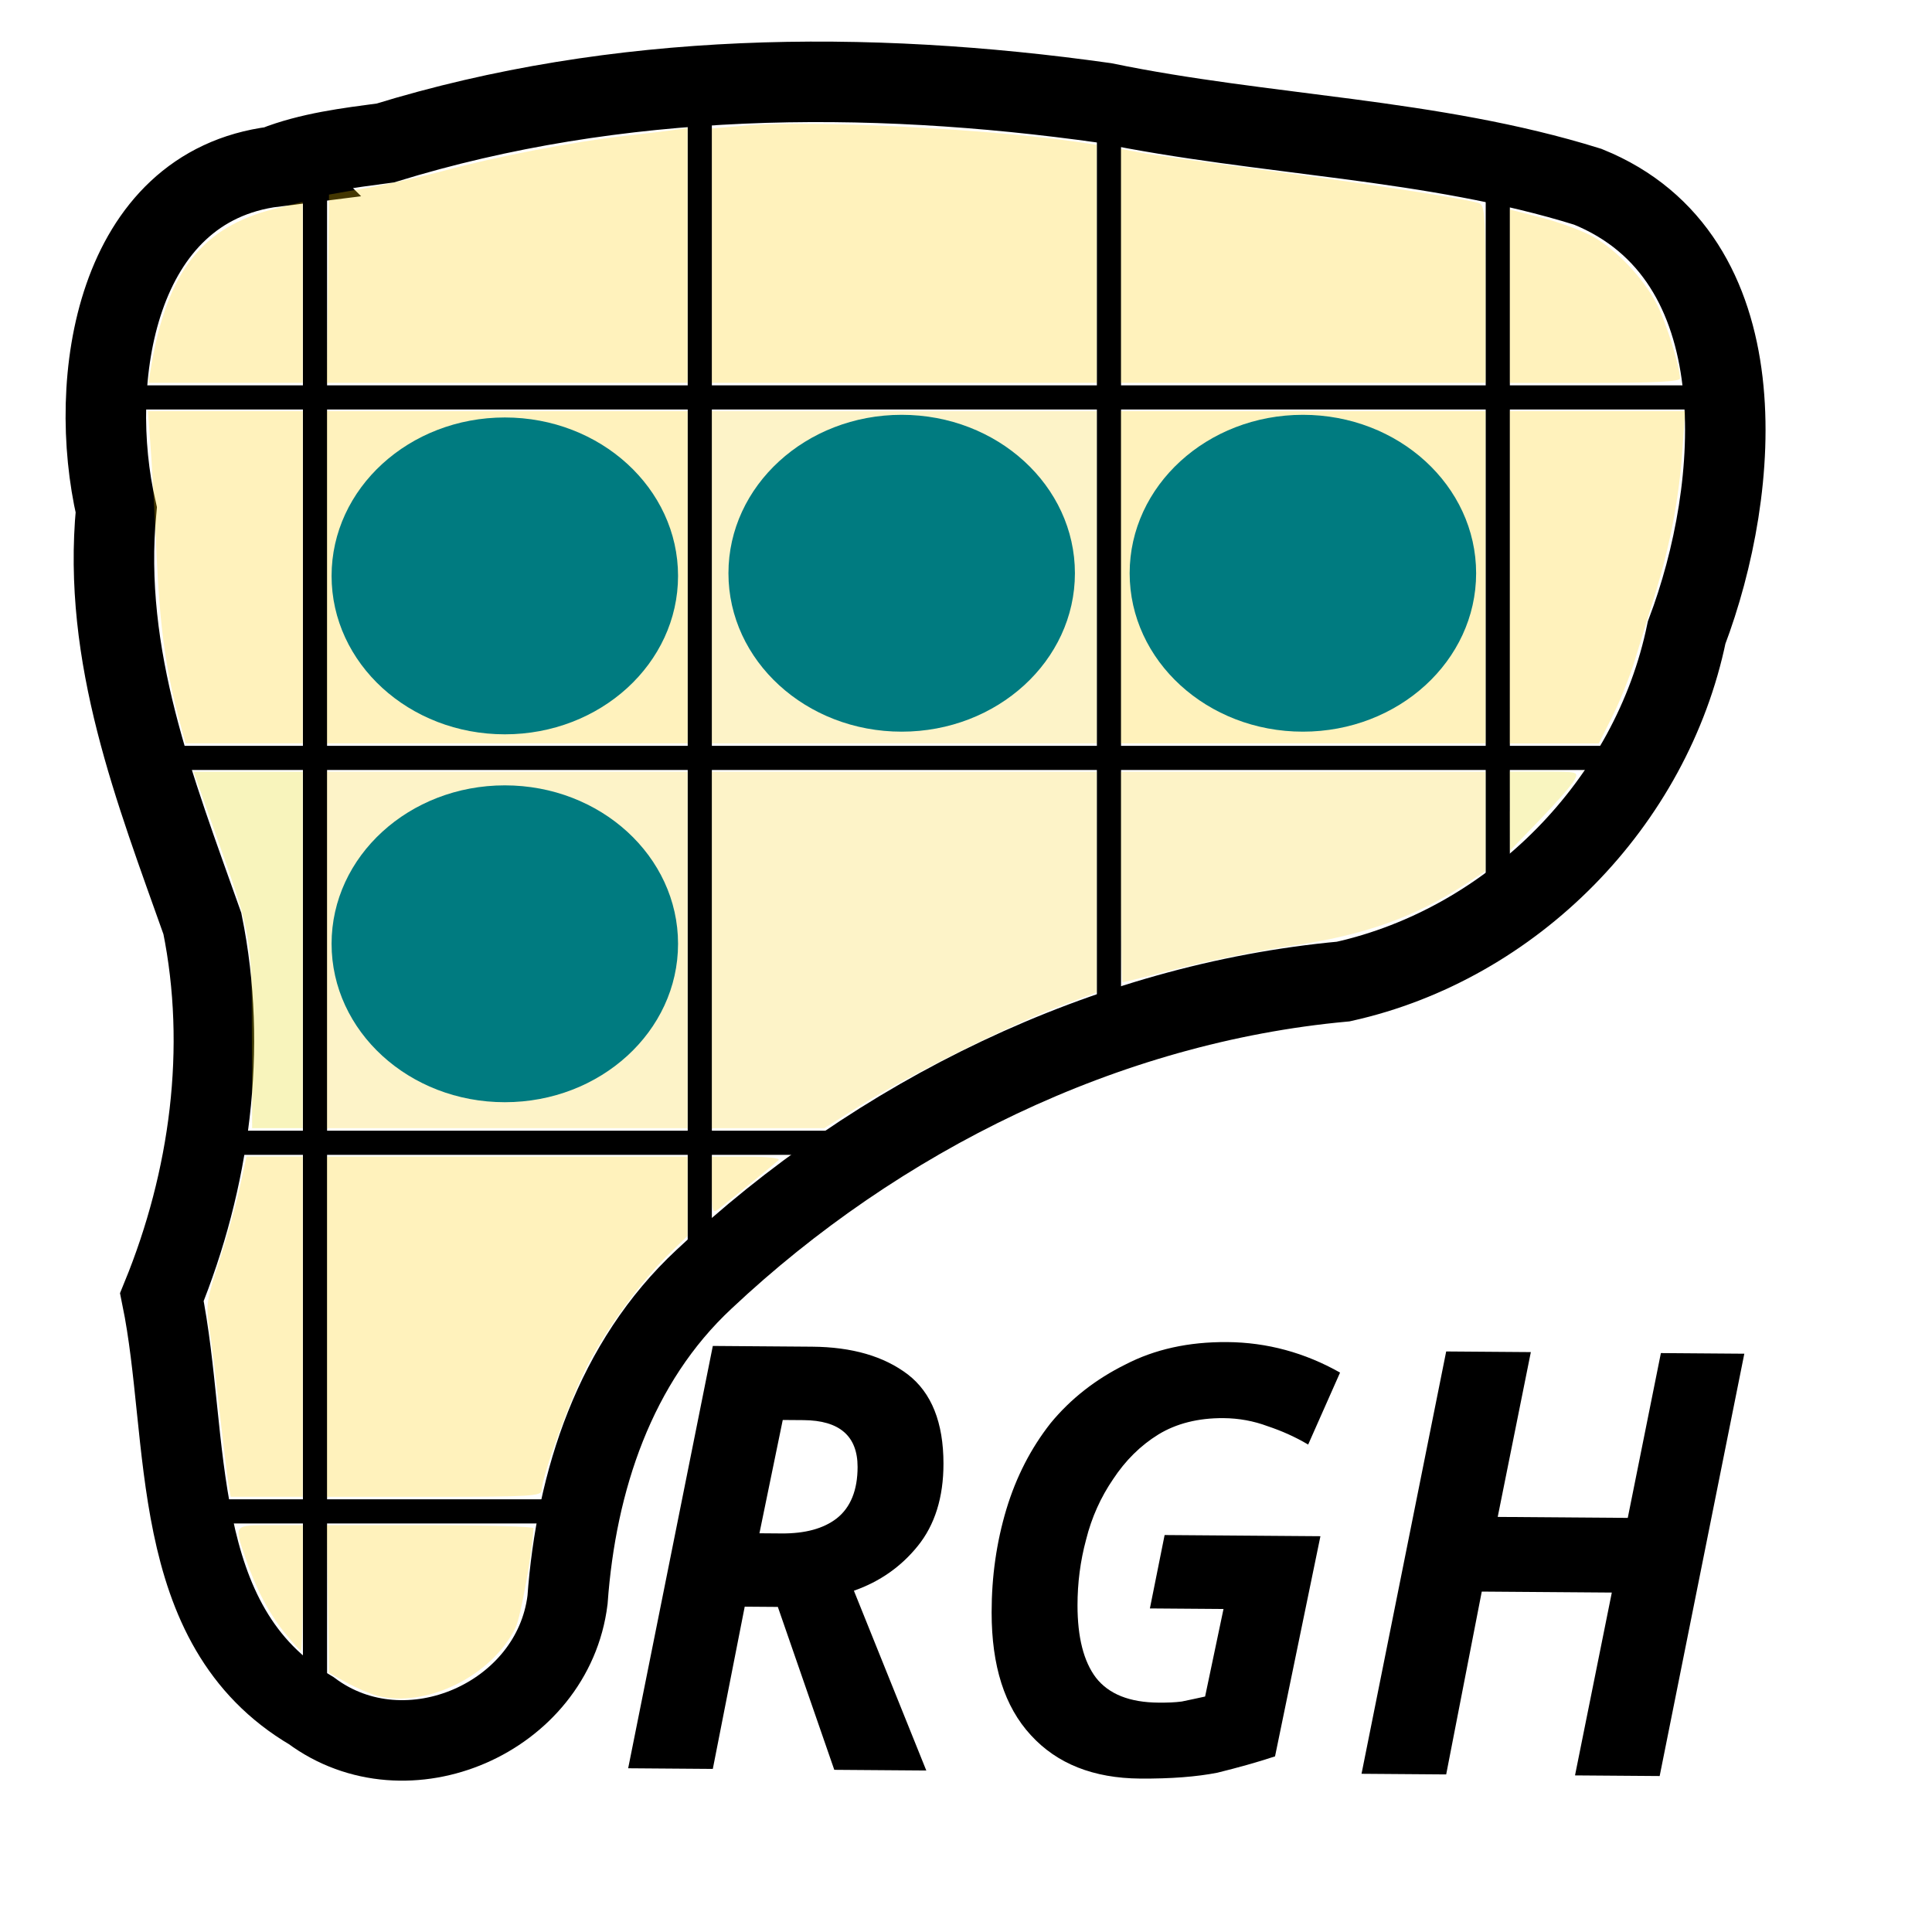
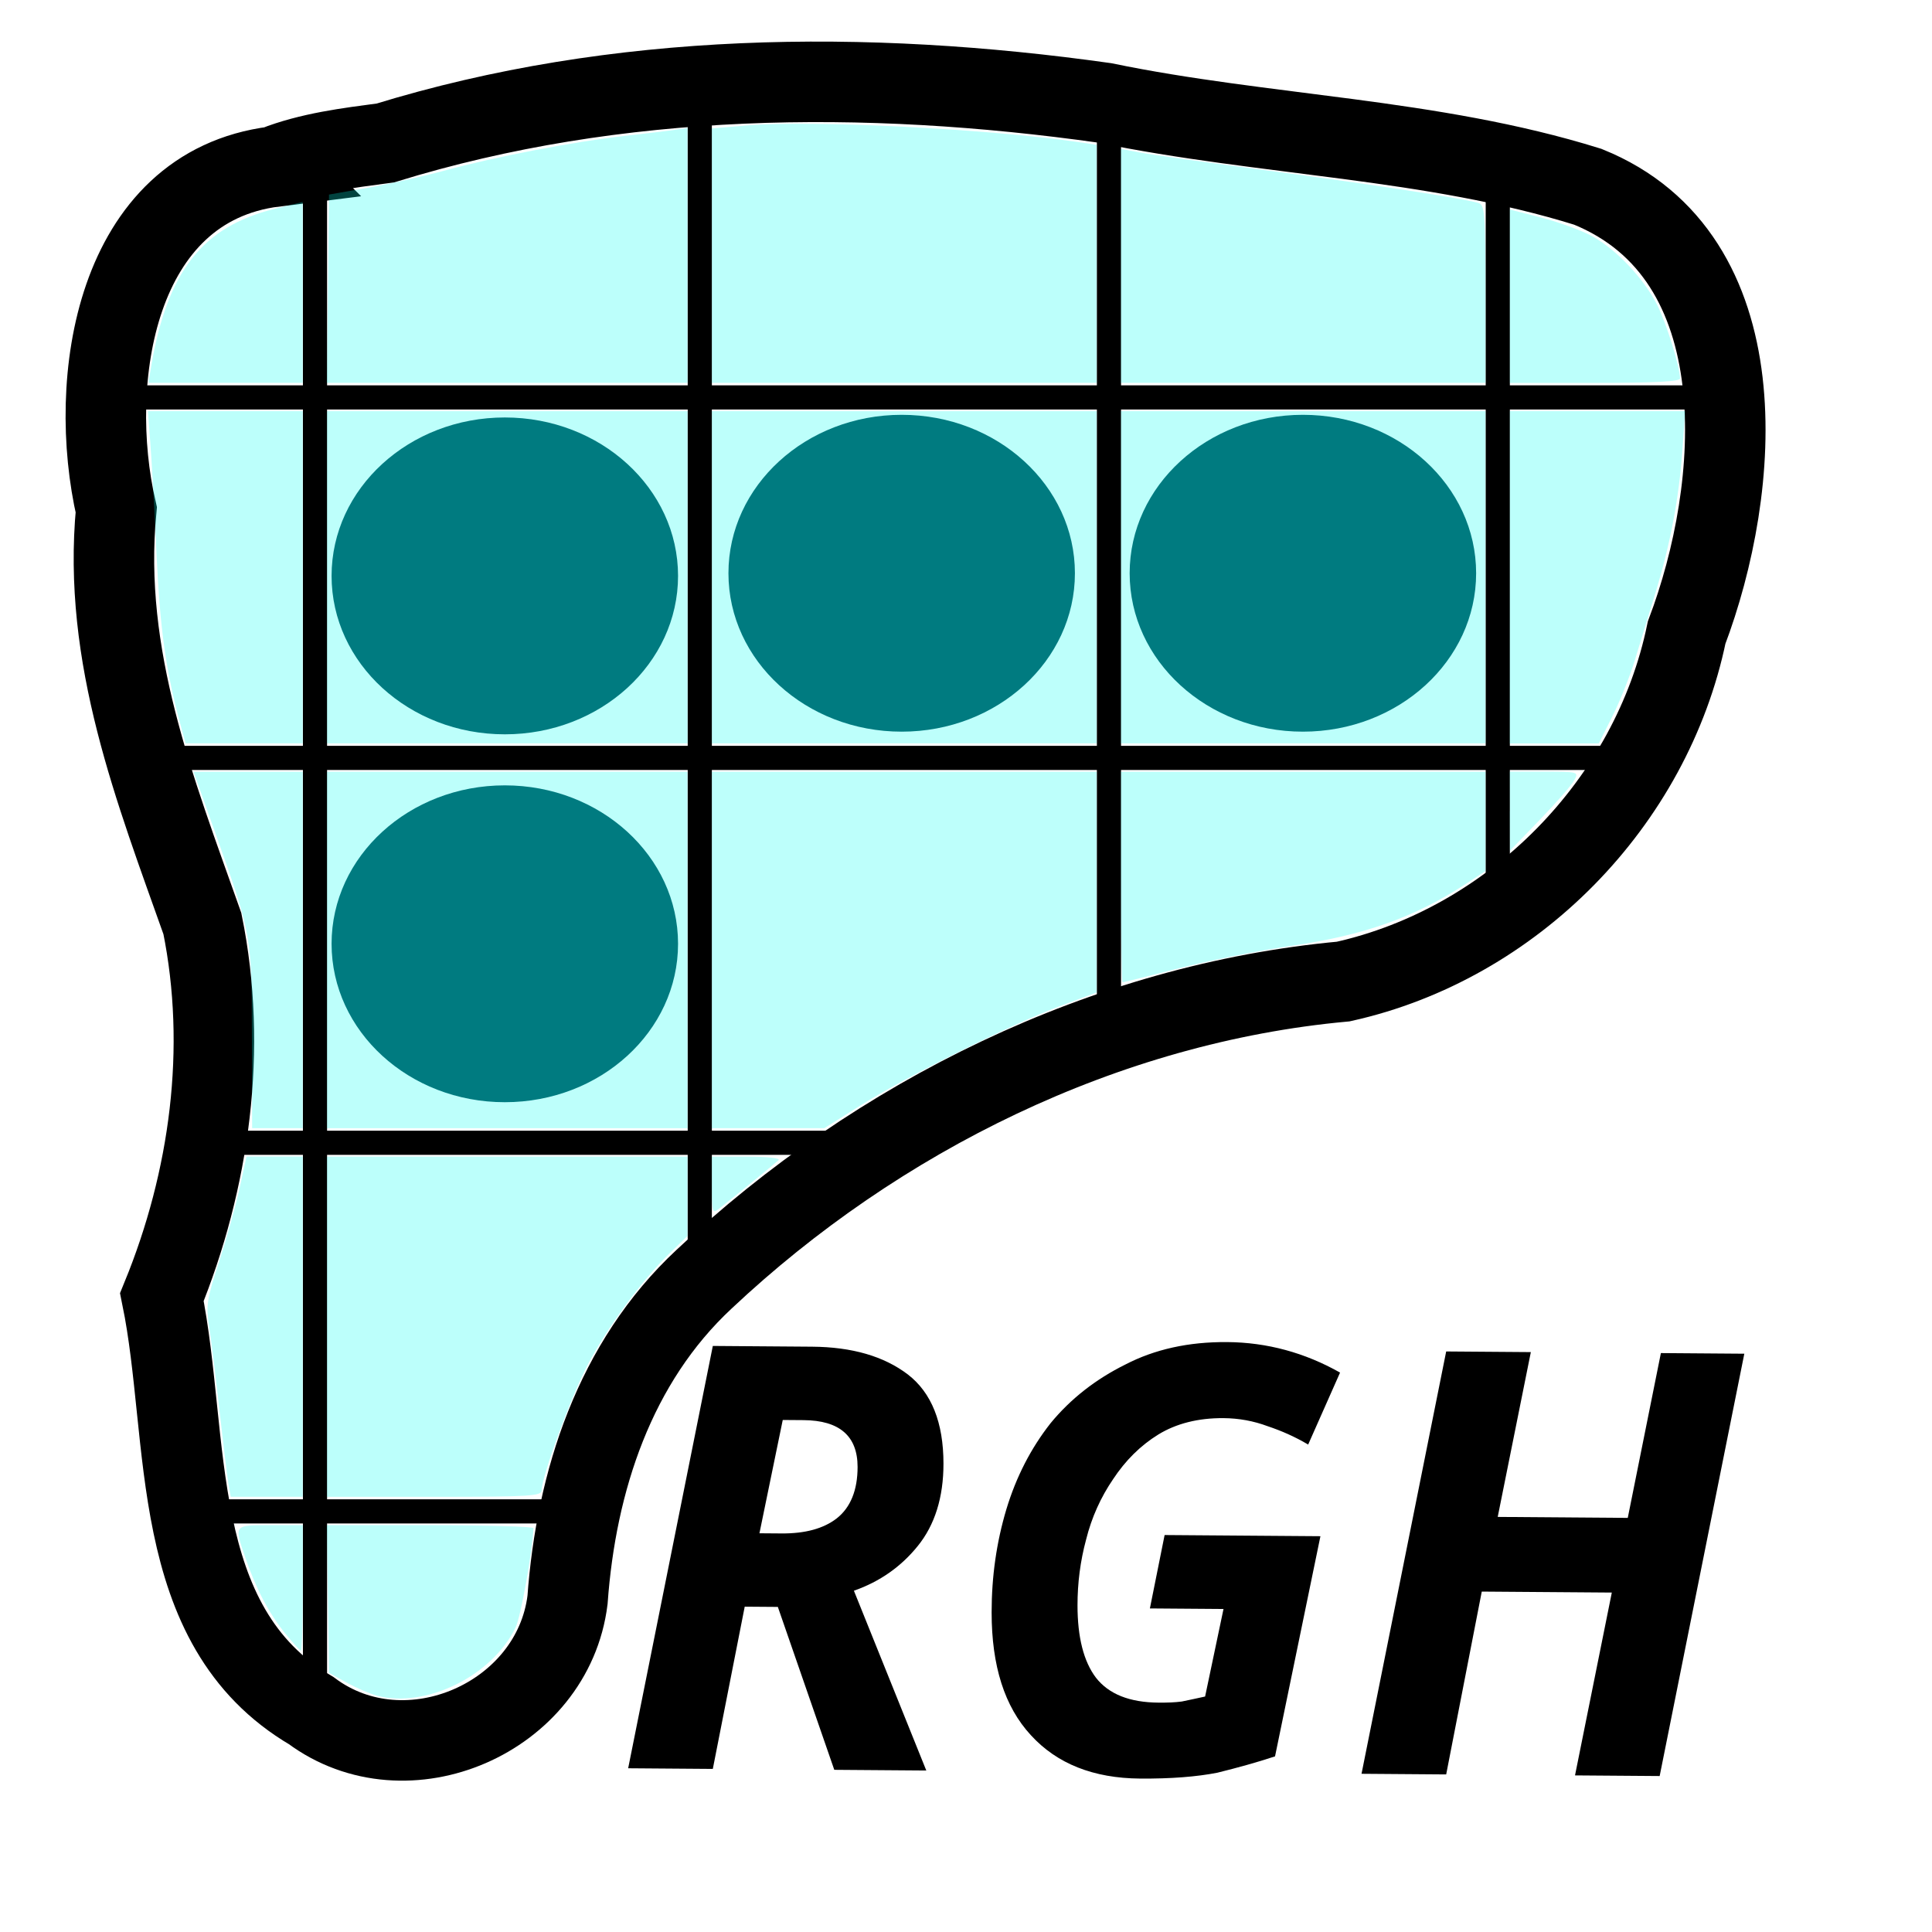
<svg xmlns="http://www.w3.org/2000/svg" width="25.6" height="25.6" id="svg5692" version="1.1" viewBox="0 0 24 24">
  <defs id="defs5694">
    <linearGradient id="linearGradient2831">
      <stop id="stop2833" offset="0" style="stop-color:#264976;stop-opacity:1;" />
      <stop style="stop-color:#3f689d;stop-opacity:1;" offset="0.333" id="stop2855" />
      <stop id="stop2835" offset="1" style="stop-color:#5689ca;stop-opacity:0;" />
    </linearGradient>
    <linearGradient id="linearGradient2380">
      <stop id="stop2382" offset="0" style="stop-color:#8cb0d8;stop-opacity:1;" />
      <stop id="stop2384" offset="1" style="stop-color:#4580bf;stop-opacity:1;" />
    </linearGradient>
    <linearGradient id="linearGradient2682">
      <stop id="stop2684" offset="0" style="stop-color:#2b5b95;stop-opacity:1;" />
      <stop id="stop2686" offset="1" style="stop-color:#5c8fce;stop-opacity:0;" />
    </linearGradient>
    <linearGradient id="linearGradient2402">
      <stop id="stop2404" offset="0" style="stop-color:#4580bf;stop-opacity:1;" />
      <stop id="stop2406" offset="1" style="stop-color:#376da5;stop-opacity:1;" />
    </linearGradient>
  </defs>
  <g id="layer2" style="display:inline" transform="translate(0,-8)">
    <text xml:space="preserve" style="font-style:normal;font-weight:normal;font-size:5.751px;line-height:0%;font-family:sans-serif;letter-spacing:0px;word-spacing:0px;fill:#000000;fill-opacity:1;stroke:none;stroke-width:0.479px;stroke-linecap:butt;stroke-linejoin:miter;stroke-opacity:1" x="7.812" y="29.169" id="text4180" transform="matrix(0.9754077,0.00734241,0,1.025212,0,0)">
      <tspan id="tspan4182" x="7.812" y="29.169" style="font-style:italic;font-variant:normal;font-weight:bold;font-stretch:normal;font-size:7.189px;line-height:125%;font-family:sans-serif;-inkscape-font-specification:'sans-serif, Bold Italic';text-align:start;writing-mode:lr-tb;text-anchor:start;stroke-width:0.479px">RGH</tspan>
    </text>
    <path style="display:inline;fill:none;fill-rule:evenodd;stroke:#000000;stroke-width:1px;stroke-linecap:butt;stroke-linejoin:miter;stroke-opacity:1" d="m 3.41,10.069 c -1.984,0.249 -2.335,2.662 -1.966,4.264 -0.175,1.825 0.481,3.477 1.07,5.14 0.315,1.551 0.093,3.183 -0.503,4.64 0.36,1.76 0.051,4.079 1.855,5.137 1.187,0.884 3.003,0.089 3.184,-1.375 0.107,-1.475 0.586,-2.951 1.698,-3.986 2.154,-2.025 4.981,-3.424 7.939,-3.696 2.108,-0.469 3.829,-2.221 4.265,-4.335 0.68,-1.793 0.92,-4.67 -1.228,-5.538 C 17.783,9.715 15.71,9.689 13.72,9.278 10.749,8.86 7.672,8.887 4.787,9.776 c -0.465,0.062 -0.938,0.119 -1.378,0.292 z" id="path4249" />
    <path style="display:inline;fill:none;fill-rule:evenodd;stroke:#000000;stroke-width:0.3;stroke-linecap:butt;stroke-linejoin:miter;stroke-miterlimit:4;stroke-dasharray:none;stroke-opacity:1" d="M 3.913,10.119 V 29.14" id="path4259" />
    <path style="display:inline;fill:none;fill-rule:evenodd;stroke:#000000;stroke-width:0.3;stroke-linecap:butt;stroke-linejoin:miter;stroke-miterlimit:4;stroke-dasharray:none;stroke-opacity:1" d="M 8.693,9.264 V 23.605" id="path4261" />
    <path style="display:inline;fill:none;fill-rule:evenodd;stroke:#000000;stroke-width:0.3;stroke-linecap:butt;stroke-linejoin:miter;stroke-miterlimit:4;stroke-dasharray:none;stroke-opacity:1" d="M 13.776,9.465 V 20.737" id="path4263" />
    <path style="display:inline;fill:none;fill-rule:evenodd;stroke:#000000;stroke-width:0.3;stroke-linecap:butt;stroke-linejoin:miter;stroke-miterlimit:4;stroke-dasharray:none;stroke-opacity:1" d="m 18.606,10.169 v 8.856" id="path4265" />
    <path style="display:inline;fill:none;fill-rule:evenodd;stroke:#000000;stroke-width:0.3;stroke-linecap:butt;stroke-linejoin:miter;stroke-miterlimit:4;stroke-dasharray:none;stroke-opacity:1" d="M 1.296,12.937 H 21.424" id="path4267" />
    <path style="display:inline;fill:none;fill-rule:evenodd;stroke:#000000;stroke-width:0.3;stroke-linecap:butt;stroke-linejoin:miter;stroke-miterlimit:4;stroke-dasharray:none;stroke-opacity:1" d="M 1.749,17.415 H 20.367" id="path4269" />
    <path style="display:inline;fill:none;fill-rule:evenodd;stroke:#000000;stroke-width:0.3;stroke-linecap:butt;stroke-linejoin:miter;stroke-miterlimit:4;stroke-dasharray:none;stroke-opacity:1" d="M 2.353,22.196 H 10.857" id="path4271" />
    <path style="display:inline;fill:none;fill-rule:evenodd;stroke:#000000;stroke-width:0.3;stroke-linecap:butt;stroke-linejoin:miter;stroke-miterlimit:4;stroke-dasharray:none;stroke-opacity:1" d="m 2.303,26.775 h 4.831" id="path4273" />
-     <path style="opacity:0.265;fill:#ffcc00;fill-opacity:1;stroke:none;stroke-width:0.3;stroke-linecap:round;stroke-linejoin:round;stroke-miterlimit:4;stroke-dasharray:none;stroke-dashoffset:0.5;stroke-opacity:1" d="M 4.074,3.586 4.087,2.417 4.565,2.333 C 4.828,2.287 5.259,2.19 5.522,2.119 6.146,1.948 7.131,1.759 7.761,1.688 8.038,1.657 8.326,1.622 8.402,1.61 l 0.138,-0.022 v 1.584 1.584 h -2.24 -2.24 z" id="path4911" transform="translate(0,8)" />
-     <path style="opacity:0.265;fill:#ffcc00;fill-opacity:1;stroke:none;stroke-width:0.3;stroke-linecap:round;stroke-linejoin:round;stroke-miterlimit:4;stroke-dasharray:none;stroke-dashoffset:0.5;stroke-opacity:1" d="M 8.843,3.175 V 1.595 L 9.283,1.558 C 10.09,1.49 12.287,1.601 13.409,1.767 l 0.214,0.032 V 3.277 4.756 H 11.233 8.843 Z" id="path4913" transform="translate(0,8)" />
-     <path style="opacity:0.265;fill:#ffcc00;fill-opacity:1;stroke:none;stroke-width:0.3;stroke-linecap:round;stroke-linejoin:round;stroke-miterlimit:4;stroke-dasharray:none;stroke-dashoffset:0.5;stroke-opacity:1" d="M 13.925,3.303 V 1.85 l 0.239,0.045 c 0.131,0.025 0.839,0.125 1.572,0.222 1.289,0.171 2.448,0.349 2.629,0.404 0.08,0.024 0.088,0.123 0.088,1.13 V 4.756 H 16.189 13.925 V 3.303 Z" id="path4915" transform="translate(0,8)" />
-     <path style="opacity:0.265;fill:#ffcc00;fill-opacity:1;stroke:none;stroke-width:0.3;stroke-linecap:round;stroke-linejoin:round;stroke-miterlimit:4;stroke-dasharray:none;stroke-dashoffset:0.5;stroke-opacity:1" d="M 18.756,3.679 V 2.603 l 0.39,0.1 c 0.214,0.055 0.498,0.158 0.63,0.23 0.299,0.162 0.642,0.524 0.809,0.852 0.114,0.225 0.285,0.775 0.285,0.916 0,0.039 -0.318,0.056 -1.057,0.056 h -1.057 z" id="path4917" transform="translate(0,8)" />
-     <path style="opacity:0.265;fill:#ffcc00;fill-opacity:1;stroke:none;stroke-width:0.3;stroke-linecap:round;stroke-linejoin:round;stroke-miterlimit:4;stroke-dasharray:none;stroke-dashoffset:0.5;stroke-opacity:1" d="M 1.875,4.567 C 2.075,3.376 2.508,2.819 3.408,2.595 L 3.76,2.508 V 3.632 4.756 H 2.802 1.844 Z" id="path4919" transform="translate(0,8)" />
-     <path style="opacity:0.265;fill:#ffcc00;fill-opacity:1;stroke:none;stroke-width:0.3;stroke-linecap:round;stroke-linejoin:round;stroke-miterlimit:4;stroke-dasharray:none;stroke-dashoffset:0.5;stroke-opacity:1" d="M 2.247,9.021 C 2.061,8.339 1.989,7.832 1.945,6.895 1.919,6.341 1.884,5.713 1.867,5.498 L 1.837,5.108 H 2.799 3.76 V 7.171 9.234 H 3.033 2.305 Z" id="path4921" transform="translate(0,8)" />
-     <path style="opacity:0.26;fill:#f6d229;fill-opacity:1;stroke:none;stroke-width:0.3;stroke-linecap:round;stroke-linejoin:round;stroke-miterlimit:4;stroke-dasharray:none;stroke-dashoffset:0.5;stroke-opacity:1" d="M 8.843,7.171 V 5.108 h 2.39 2.39 V 7.171 9.234 H 11.233 8.843 Z" id="path4923" transform="translate(0,8)" />
-     <path style="opacity:0.26;fill:#ffcc00;fill-opacity:1;stroke:none;stroke-width:0.3;stroke-linecap:round;stroke-linejoin:round;stroke-miterlimit:4;stroke-dasharray:none;stroke-dashoffset:0.5;stroke-opacity:1" d="M 4.062,7.171 V 5.108 H 6.302 8.541 V 7.171 9.234 H 6.302 4.062 Z" id="path4925" transform="translate(0,8)" />
-     <path style="opacity:0.265;fill:#ffcc00;fill-opacity:1;stroke:none;stroke-width:0.3;stroke-linecap:round;stroke-linejoin:round;stroke-miterlimit:4;stroke-dasharray:none;stroke-dashoffset:0.5;stroke-opacity:1" d="M 13.925,7.171 V 5.108 h 2.264 2.264 v 2.063 2.063 h -2.264 -2.264 z" id="path4927" transform="translate(0,8)" />
-     <path style="opacity:0.265;fill:#ffcc00;fill-opacity:1;stroke:none;stroke-width:0.3;stroke-linecap:round;stroke-linejoin:round;stroke-miterlimit:4;stroke-dasharray:none;stroke-dashoffset:0.5;stroke-opacity:1" d="M 18.756,7.171 V 5.108 h 1.089 1.089 l -0.034,0.478 c -0.043,0.605 -0.151,1.178 -0.338,1.787 -0.081,0.263 -0.195,0.637 -0.254,0.83 -0.059,0.194 -0.183,0.505 -0.277,0.692 l -0.17,0.34 h -0.553 -0.553 z" id="path4929" transform="translate(0,8)" />
-     <path style="opacity:0.265;fill:#e6d600;fill-opacity:1;stroke:none;stroke-width:0.3;stroke-linecap:round;stroke-linejoin:round;stroke-miterlimit:4;stroke-dasharray:none;stroke-dashoffset:0.5;stroke-opacity:1" d="M 3.129,12.895 C 3.127,11.624 3.126,11.617 2.686,10.379 L 2.404,9.587 h 0.678 0.678 v 2.214 2.214 l -0.314,-3.4e-5 -0.314,-3.4e-5 z" id="path4931" transform="translate(0,8)" />
-     <path style="opacity:0.26;fill:#f6d229;fill-opacity:1;stroke:none;stroke-width:0.3;stroke-linecap:round;stroke-linejoin:round;stroke-miterlimit:4;stroke-dasharray:none;stroke-dashoffset:0.5;stroke-opacity:1" d="M 4.062,11.801 V 9.587 h 2.239 2.239 v 2.214 2.214 H 6.302 4.062 Z" id="path4933" transform="translate(0,8)" />
-     <path style="opacity:0.26;fill:#f6d229;fill-opacity:1;stroke:none;stroke-width:0.3;stroke-linecap:round;stroke-linejoin:round;stroke-miterlimit:4;stroke-dasharray:none;stroke-dashoffset:0.5;stroke-opacity:1" d="M 8.843,11.801 V 9.587 h 2.39 2.39 l -4.83e-4,1.371 -4.83e-4,1.371 -0.465,0.173 c -0.593,0.22 -1.894,0.869 -2.471,1.232 l -0.446,0.281 H 9.542 8.843 Z" id="path4935" transform="translate(0,8)" />
-     <path style="opacity:0.265;fill:#f6d229;fill-opacity:1;stroke:none;stroke-width:0.3;stroke-linecap:round;stroke-linejoin:round;stroke-miterlimit:4;stroke-dasharray:none;stroke-dashoffset:0.5;stroke-opacity:1" d="M 13.925,10.895 V 9.587 h 2.264 2.264 v 0.617 0.617 l -0.239,0.156 c -0.644,0.42 -1.263,0.64 -2.181,0.774 -0.391,0.057 -1.016,0.182 -1.39,0.278 -0.374,0.096 -0.688,0.174 -0.699,0.174 -0.011,0 -0.019,-0.589 -0.019,-1.308 z" id="path4937" transform="translate(0,8)" />
-     <path style="opacity:0.247;fill:#e6d600;fill-opacity:1;stroke:none;stroke-width:0.3;stroke-linecap:round;stroke-linejoin:round;stroke-miterlimit:4;stroke-dasharray:none;stroke-dashoffset:0.5;stroke-opacity:1" d="m 18.757,10.077 -0.002,-0.491 h 0.429 c 0.423,0 0.429,0.002 0.372,0.107 -0.032,0.059 -0.224,0.28 -0.428,0.491 l -0.371,0.384 -0.002,-0.491 z" id="path4939" transform="translate(0,8)" />
-     <path style="opacity:0.265;fill:#ffcc00;fill-opacity:1;stroke:none;stroke-width:0.3;stroke-linecap:round;stroke-linejoin:round;stroke-miterlimit:4;stroke-dasharray:none;stroke-dashoffset:0.5;stroke-opacity:1" d="m 4.062,16.481 v -2.113 h 2.239 2.239 v 0.493 0.493 L 8.31,15.577 c -0.34,0.331 -0.773,0.923 -1.015,1.388 -0.206,0.396 -0.566,1.381 -0.566,1.547 0,0.073 -0.137,0.082 -1.333,0.082 H 4.062 v -2.113 z" id="path4941" transform="translate(0,8)" />
-     <path style="opacity:0.265;fill:#ffcc00;fill-opacity:1;stroke:none;stroke-width:0.3;stroke-linecap:round;stroke-linejoin:round;stroke-miterlimit:4;stroke-dasharray:none;stroke-dashoffset:0.5;stroke-opacity:1" d="M 2.837,18.43 C 2.822,18.34 2.773,17.939 2.728,17.537 2.684,17.136 2.627,16.669 2.6,16.499 2.557,16.216 2.566,16.149 2.722,15.669 2.816,15.382 2.93,14.972 2.977,14.757 l 0.085,-0.39 h 0.349 0.349 v 2.113 2.113 H 3.313 2.866 Z" id="path4943" transform="translate(0,8)" />
-     <path style="opacity:0.26;fill:#ffcc00;fill-opacity:1;stroke:none;stroke-width:0.3;stroke-linecap:round;stroke-linejoin:round;stroke-miterlimit:4;stroke-dasharray:none;stroke-dashoffset:0.5;stroke-opacity:1" d="m 8.843,14.726 v -0.358 h 0.438 c 0.257,0 0.418,0.018 0.39,0.045 -0.046,0.043 -0.56,0.462 -0.74,0.603 -0.082,0.064 -0.088,0.045 -0.088,-0.289 z" id="path4945" transform="translate(0,8)" />
-     <path style="opacity:0.265;fill:#ffcc00;fill-opacity:1;stroke:none;stroke-width:0.3;stroke-linecap:round;stroke-linejoin:round;stroke-miterlimit:4;stroke-dasharray:none;stroke-dashoffset:0.5;stroke-opacity:1" d="M 3.543,20.292 C 3.342,20.043 3.182,19.741 3.05,19.356 2.906,18.938 2.9,18.946 3.358,18.946 h 0.403 v 0.78 c 0,0.429 -0.01,0.78 -0.022,0.78 -0.012,0 -0.1,-0.096 -0.195,-0.214 z" id="path4947" transform="translate(0,8)" />
-     <path style="opacity:0.265;fill:#ffcc00;fill-opacity:1;stroke:none;stroke-width:0.3;stroke-linecap:round;stroke-linejoin:round;stroke-miterlimit:4;stroke-dasharray:none;stroke-dashoffset:0.5;stroke-opacity:1" d="M 4.686,21.065 C 4.6,21.043 4.43,20.97 4.309,20.903 L 4.087,20.781 4.074,19.864 4.06,18.946 h 1.284 c 0.706,0 1.284,0.017 1.283,0.038 -0.012,0.285 -0.157,1.096 -0.22,1.228 -0.286,0.602 -1.109,1.011 -1.721,0.854 z" id="path4949" transform="translate(0,8)" />
+     <path style="opacity:0.265;fill:#00ffef;fill-opacity:1;stroke:none;stroke-width:0.3;stroke-linecap:round;stroke-linejoin:round;stroke-miterlimit:4;stroke-dasharray:none;stroke-dashoffset:0.5;stroke-opacity:1" d="M 4.074,3.586 4.087,2.417 4.565,2.333 C 4.828,2.287 5.259,2.19 5.522,2.119 6.146,1.948 7.131,1.759 7.761,1.688 8.038,1.657 8.326,1.622 8.402,1.61 l 0.138,-0.022 v 1.584 1.584 h -2.24 -2.24 z" id="path4911" transform="translate(0,8)" />
+     <path style="opacity:0.265;fill:#00ffef;fill-opacity:1;stroke:none;stroke-width:0.3;stroke-linecap:round;stroke-linejoin:round;stroke-miterlimit:4;stroke-dasharray:none;stroke-dashoffset:0.5;stroke-opacity:1" d="M 8.843,3.175 V 1.595 L 9.283,1.558 C 10.09,1.49 12.287,1.601 13.409,1.767 l 0.214,0.032 V 3.277 4.756 H 11.233 8.843 Z" id="path4913" transform="translate(0,8)" />
+     <path style="opacity:0.265;fill:#00ffef;fill-opacity:1;stroke:none;stroke-width:0.3;stroke-linecap:round;stroke-linejoin:round;stroke-miterlimit:4;stroke-dasharray:none;stroke-dashoffset:0.5;stroke-opacity:1" d="M 13.925,3.303 V 1.85 l 0.239,0.045 c 0.131,0.025 0.839,0.125 1.572,0.222 1.289,0.171 2.448,0.349 2.629,0.404 0.08,0.024 0.088,0.123 0.088,1.13 V 4.756 H 16.189 13.925 V 3.303 Z" id="path4915" transform="translate(0,8)" />
+     <path style="opacity:0.265;fill:#00ffef;fill-opacity:1;stroke:none;stroke-width:0.3;stroke-linecap:round;stroke-linejoin:round;stroke-miterlimit:4;stroke-dasharray:none;stroke-dashoffset:0.5;stroke-opacity:1" d="M 18.756,3.679 V 2.603 l 0.39,0.1 c 0.214,0.055 0.498,0.158 0.63,0.23 0.299,0.162 0.642,0.524 0.809,0.852 0.114,0.225 0.285,0.775 0.285,0.916 0,0.039 -0.318,0.056 -1.057,0.056 h -1.057 z" id="path4917" transform="translate(0,8)" />
+     <path style="opacity:0.265;fill:#00ffef;fill-opacity:1;stroke:none;stroke-width:0.3;stroke-linecap:round;stroke-linejoin:round;stroke-miterlimit:4;stroke-dasharray:none;stroke-dashoffset:0.5;stroke-opacity:1" d="M 1.875,4.567 C 2.075,3.376 2.508,2.819 3.408,2.595 L 3.76,2.508 V 3.632 4.756 H 2.802 1.844 Z" id="path4919" transform="translate(0,8)" />
+     <path style="opacity:0.265;fill:#00ffef;fill-opacity:1;stroke:none;stroke-width:0.3;stroke-linecap:round;stroke-linejoin:round;stroke-miterlimit:4;stroke-dasharray:none;stroke-dashoffset:0.5;stroke-opacity:1" d="M 2.247,9.021 C 2.061,8.339 1.989,7.832 1.945,6.895 1.919,6.341 1.884,5.713 1.867,5.498 L 1.837,5.108 H 2.799 3.76 V 7.171 9.234 H 3.033 2.305 Z" id="path4921" transform="translate(0,8)" />
+     <path style="opacity:0.26;fill:#00ffef;fill-opacity:1;stroke:none;stroke-width:0.3;stroke-linecap:round;stroke-linejoin:round;stroke-miterlimit:4;stroke-dasharray:none;stroke-dashoffset:0.5;stroke-opacity:1" d="M 8.843,7.171 V 5.108 h 2.39 2.39 V 7.171 9.234 H 11.233 8.843 Z" id="path4923" transform="translate(0,8)" />
+     <path style="opacity:0.26;fill:#00ffef;fill-opacity:1;stroke:none;stroke-width:0.3;stroke-linecap:round;stroke-linejoin:round;stroke-miterlimit:4;stroke-dasharray:none;stroke-dashoffset:0.5;stroke-opacity:1" d="M 4.062,7.171 V 5.108 H 6.302 8.541 V 7.171 9.234 H 6.302 4.062 Z" id="path4925" transform="translate(0,8)" />
+     <path style="opacity:0.265;fill:#00ffef;fill-opacity:1;stroke:none;stroke-width:0.3;stroke-linecap:round;stroke-linejoin:round;stroke-miterlimit:4;stroke-dasharray:none;stroke-dashoffset:0.5;stroke-opacity:1" d="M 13.925,7.171 V 5.108 h 2.264 2.264 v 2.063 2.063 h -2.264 -2.264 z" id="path4927" transform="translate(0,8)" />
+     <path style="opacity:0.265;fill:#00ffef;fill-opacity:1;stroke:none;stroke-width:0.3;stroke-linecap:round;stroke-linejoin:round;stroke-miterlimit:4;stroke-dasharray:none;stroke-dashoffset:0.5;stroke-opacity:1" d="M 18.756,7.171 V 5.108 h 1.089 1.089 l -0.034,0.478 c -0.043,0.605 -0.151,1.178 -0.338,1.787 -0.081,0.263 -0.195,0.637 -0.254,0.83 -0.059,0.194 -0.183,0.505 -0.277,0.692 l -0.17,0.34 h -0.553 -0.553 z" id="path4929" transform="translate(0,8)" />
+     <path style="opacity:0.265;fill:#00ffef;fill-opacity:1;stroke:none;stroke-width:0.3;stroke-linecap:round;stroke-linejoin:round;stroke-miterlimit:4;stroke-dasharray:none;stroke-dashoffset:0.5;stroke-opacity:1" d="M 3.129,12.895 C 3.127,11.624 3.126,11.617 2.686,10.379 L 2.404,9.587 h 0.678 0.678 v 2.214 2.214 l -0.314,-3.4e-5 -0.314,-3.4e-5 z" id="path4931" transform="translate(0,8)" />
+     <path style="opacity:0.26;fill:#00ffef;fill-opacity:1;stroke:none;stroke-width:0.3;stroke-linecap:round;stroke-linejoin:round;stroke-miterlimit:4;stroke-dasharray:none;stroke-dashoffset:0.5;stroke-opacity:1" d="M 4.062,11.801 V 9.587 h 2.239 2.239 v 2.214 2.214 H 6.302 4.062 Z" id="path4933" transform="translate(0,8)" />
+     <path style="opacity:0.26;fill:#00ffef;fill-opacity:1;stroke:none;stroke-width:0.3;stroke-linecap:round;stroke-linejoin:round;stroke-miterlimit:4;stroke-dasharray:none;stroke-dashoffset:0.5;stroke-opacity:1" d="M 8.843,11.801 V 9.587 h 2.39 2.39 l -4.83e-4,1.371 -4.83e-4,1.371 -0.465,0.173 c -0.593,0.22 -1.894,0.869 -2.471,1.232 l -0.446,0.281 H 9.542 8.843 Z" id="path4935" transform="translate(0,8)" />
+     <path style="opacity:0.265;fill:#00ffef;fill-opacity:1;stroke:none;stroke-width:0.3;stroke-linecap:round;stroke-linejoin:round;stroke-miterlimit:4;stroke-dasharray:none;stroke-dashoffset:0.5;stroke-opacity:1" d="M 13.925,10.895 V 9.587 h 2.264 2.264 v 0.617 0.617 l -0.239,0.156 c -0.644,0.42 -1.263,0.64 -2.181,0.774 -0.391,0.057 -1.016,0.182 -1.39,0.278 -0.374,0.096 -0.688,0.174 -0.699,0.174 -0.011,0 -0.019,-0.589 -0.019,-1.308 z" id="path4937" transform="translate(0,8)" />
+     <path style="opacity:0.247;fill:#00ffef;fill-opacity:1;stroke:none;stroke-width:0.3;stroke-linecap:round;stroke-linejoin:round;stroke-miterlimit:4;stroke-dasharray:none;stroke-dashoffset:0.5;stroke-opacity:1" d="m 18.757,10.077 -0.002,-0.491 h 0.429 c 0.423,0 0.429,0.002 0.372,0.107 -0.032,0.059 -0.224,0.28 -0.428,0.491 l -0.371,0.384 -0.002,-0.491 z" id="path4939" transform="translate(0,8)" />
+     <path style="opacity:0.265;fill:#00ffef;fill-opacity:1;stroke:none;stroke-width:0.3;stroke-linecap:round;stroke-linejoin:round;stroke-miterlimit:4;stroke-dasharray:none;stroke-dashoffset:0.5;stroke-opacity:1" d="m 4.062,16.481 v -2.113 h 2.239 2.239 v 0.493 0.493 L 8.31,15.577 c -0.34,0.331 -0.773,0.923 -1.015,1.388 -0.206,0.396 -0.566,1.381 -0.566,1.547 0,0.073 -0.137,0.082 -1.333,0.082 H 4.062 v -2.113 z" id="path4941" transform="translate(0,8)" />
+     <path style="opacity:0.265;fill:#00ffef;fill-opacity:1;stroke:none;stroke-width:0.3;stroke-linecap:round;stroke-linejoin:round;stroke-miterlimit:4;stroke-dasharray:none;stroke-dashoffset:0.5;stroke-opacity:1" d="M 2.837,18.43 C 2.822,18.34 2.773,17.939 2.728,17.537 2.684,17.136 2.627,16.669 2.6,16.499 2.557,16.216 2.566,16.149 2.722,15.669 2.816,15.382 2.93,14.972 2.977,14.757 l 0.085,-0.39 h 0.349 0.349 v 2.113 2.113 H 3.313 2.866 Z" id="path4943" transform="translate(0,8)" />
+     <path style="opacity:0.26;fill:#00ffef;fill-opacity:1;stroke:none;stroke-width:0.3;stroke-linecap:round;stroke-linejoin:round;stroke-miterlimit:4;stroke-dasharray:none;stroke-dashoffset:0.5;stroke-opacity:1" d="m 8.843,14.726 v -0.358 h 0.438 c 0.257,0 0.418,0.018 0.39,0.045 -0.046,0.043 -0.56,0.462 -0.74,0.603 -0.082,0.064 -0.088,0.045 -0.088,-0.289 z" id="path4945" transform="translate(0,8)" />
+     <path style="opacity:0.265;fill:#00ffef;fill-opacity:1;stroke:none;stroke-width:0.3;stroke-linecap:round;stroke-linejoin:round;stroke-miterlimit:4;stroke-dasharray:none;stroke-dashoffset:0.5;stroke-opacity:1" d="M 3.543,20.292 C 3.342,20.043 3.182,19.741 3.05,19.356 2.906,18.938 2.9,18.946 3.358,18.946 h 0.403 v 0.78 c 0,0.429 -0.01,0.78 -0.022,0.78 -0.012,0 -0.1,-0.096 -0.195,-0.214 z" id="path4947" transform="translate(0,8)" />
+     <path style="opacity:0.265;fill:#00ffef;fill-opacity:1;stroke:none;stroke-width:0.3;stroke-linecap:round;stroke-linejoin:round;stroke-miterlimit:4;stroke-dasharray:none;stroke-dashoffset:0.5;stroke-opacity:1" d="M 4.686,21.065 C 4.6,21.043 4.43,20.97 4.309,20.903 L 4.087,20.781 4.074,19.864 4.06,18.946 h 1.284 c 0.706,0 1.284,0.017 1.283,0.038 -0.012,0.285 -0.157,1.096 -0.22,1.228 -0.286,0.602 -1.109,1.011 -1.721,0.854 z" id="path4949" transform="translate(0,8)" />
    <ellipse id="path3741-9-7" cx="11.201" cy="15.121" rx="2.152" ry="1.968" style="display:inline;fill:#007b80;stroke-width:1.977;fill-opacity:1" />
    <ellipse id="path3741-9-7-6" cx="16.185" cy="15.121" rx="2.152" ry="1.968" style="display:inline;fill:#007b80;stroke-width:1.977;fill-opacity:1" />
    <ellipse id="path3741-9-7-5" cx="6.271" cy="15.154" rx="2.152" ry="1.968" style="display:inline;fill:#007b80;stroke-width:1.977;fill-opacity:1" />
    <ellipse id="path3741-9-7-0" cx="6.271" cy="19.724" rx="2.152" ry="1.968" style="display:inline;fill:#007b80;stroke-width:1.977;fill-opacity:1" />
  </g>
</svg>
